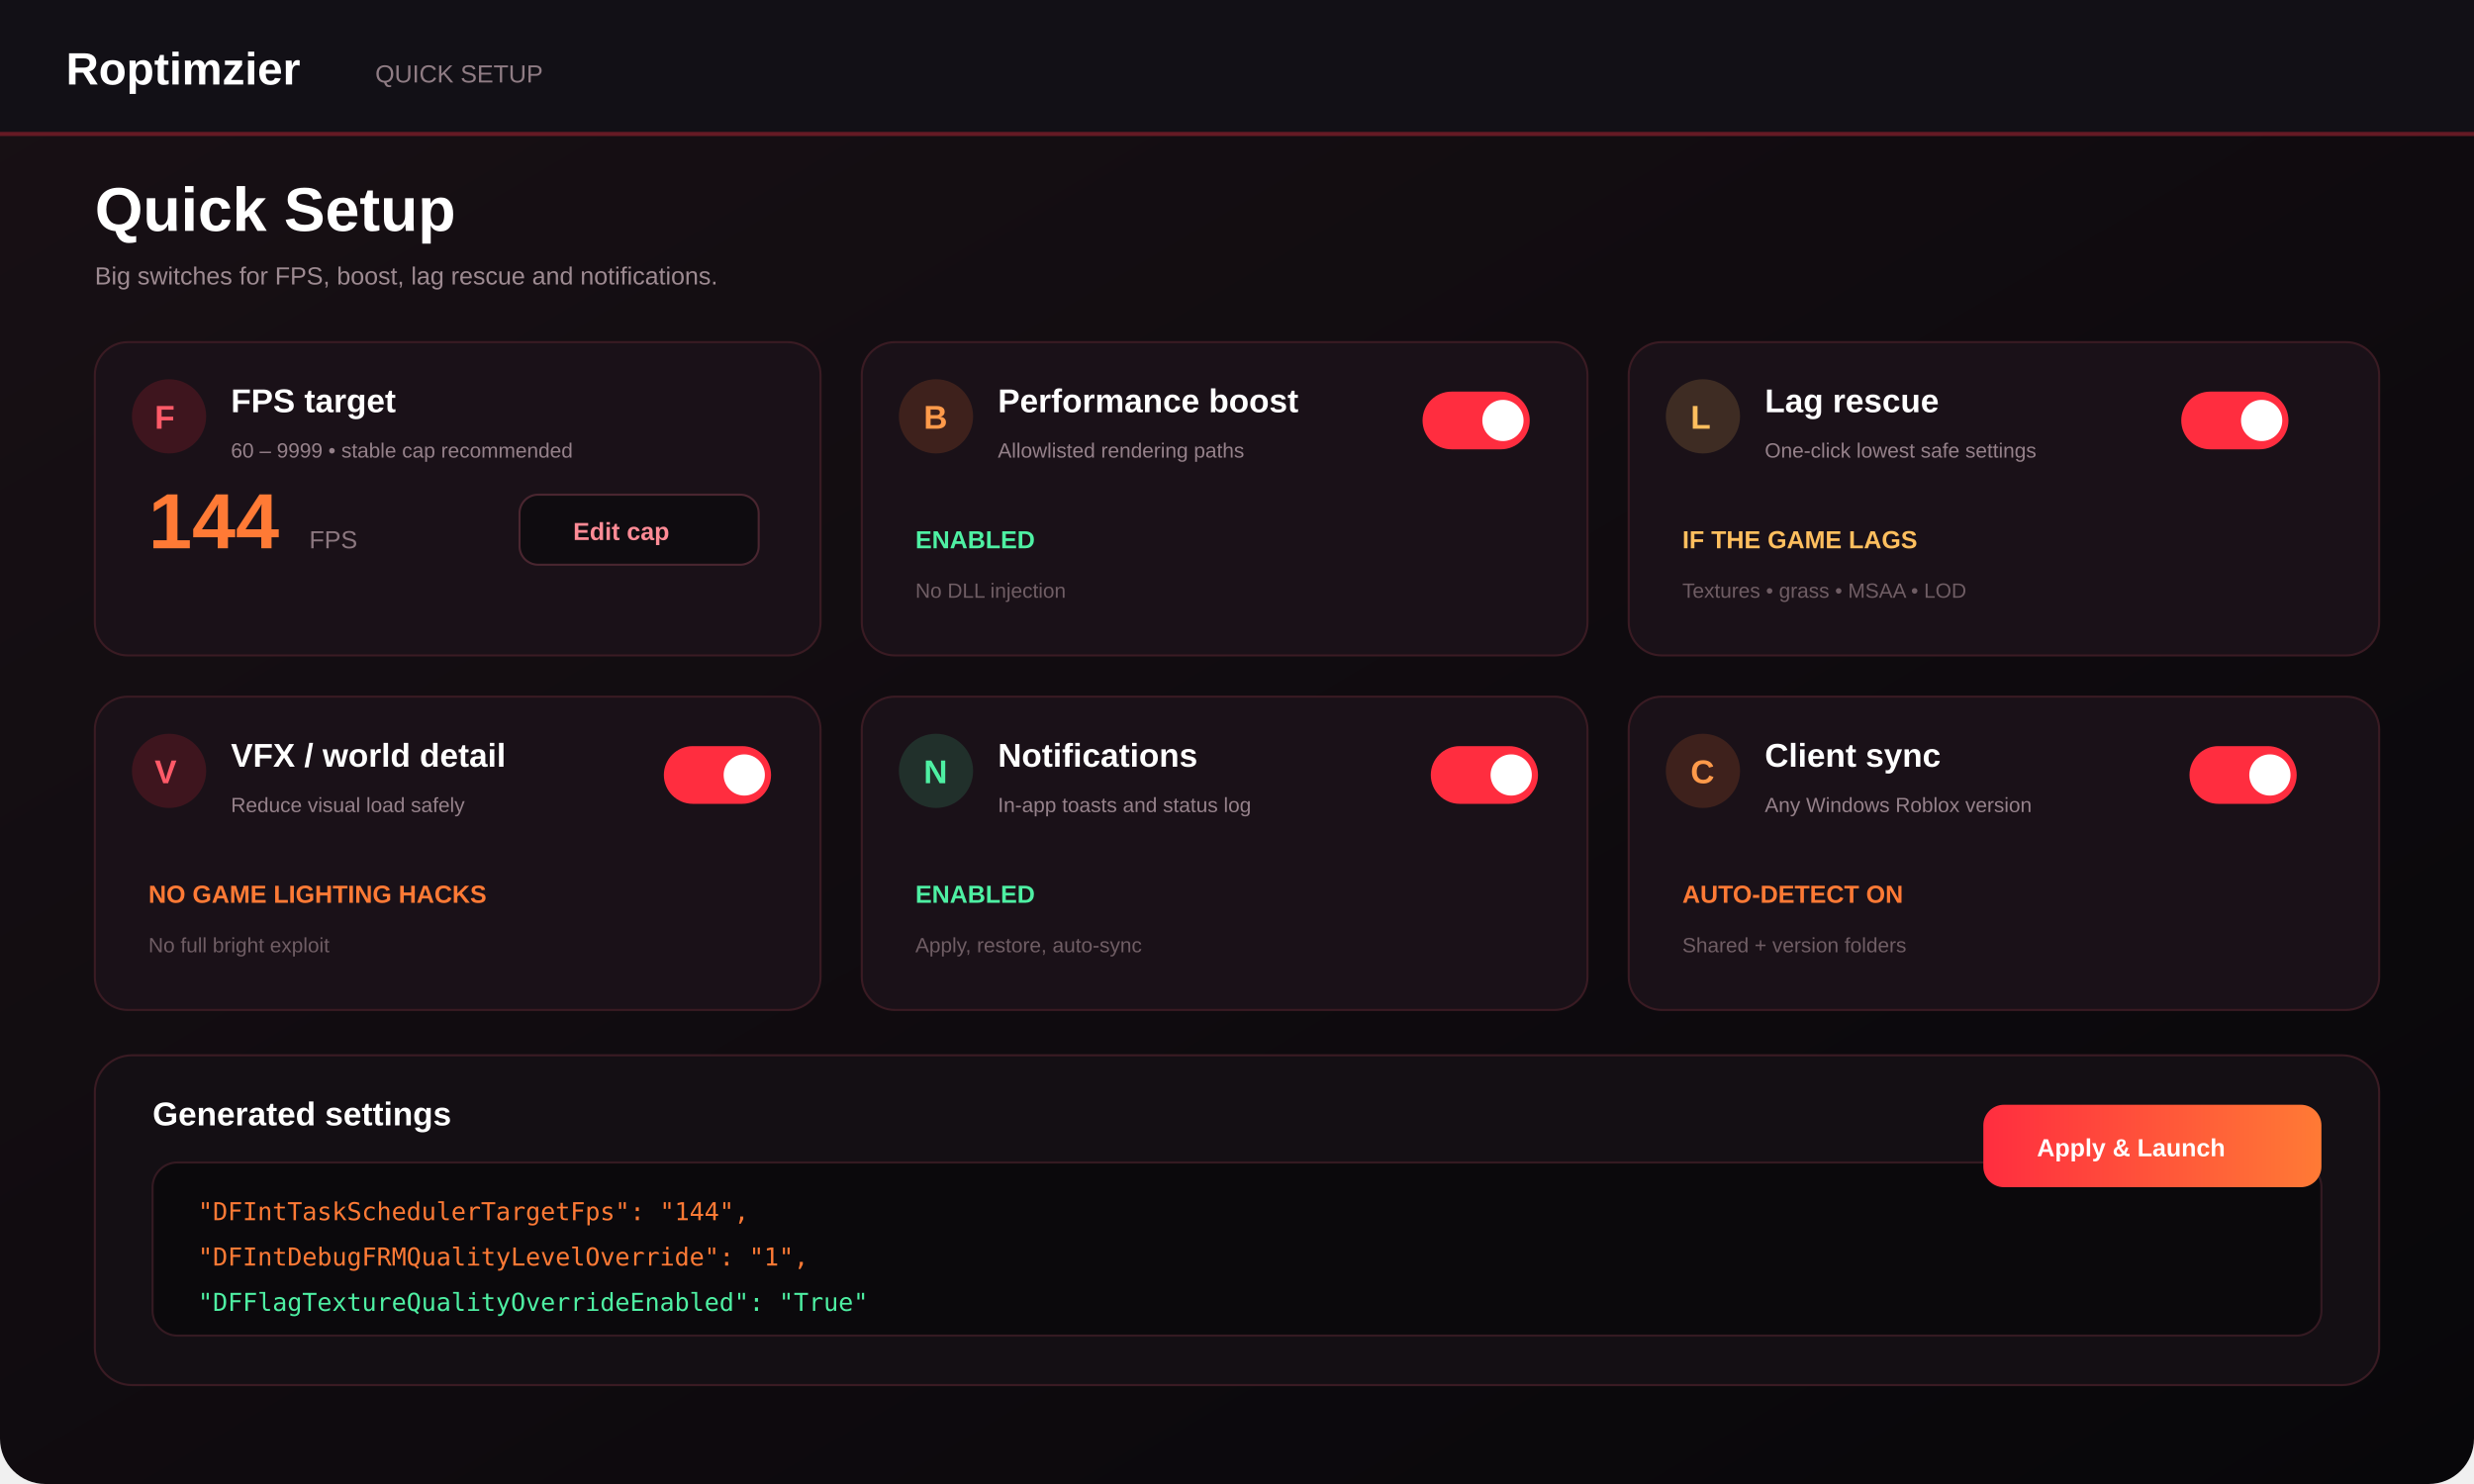
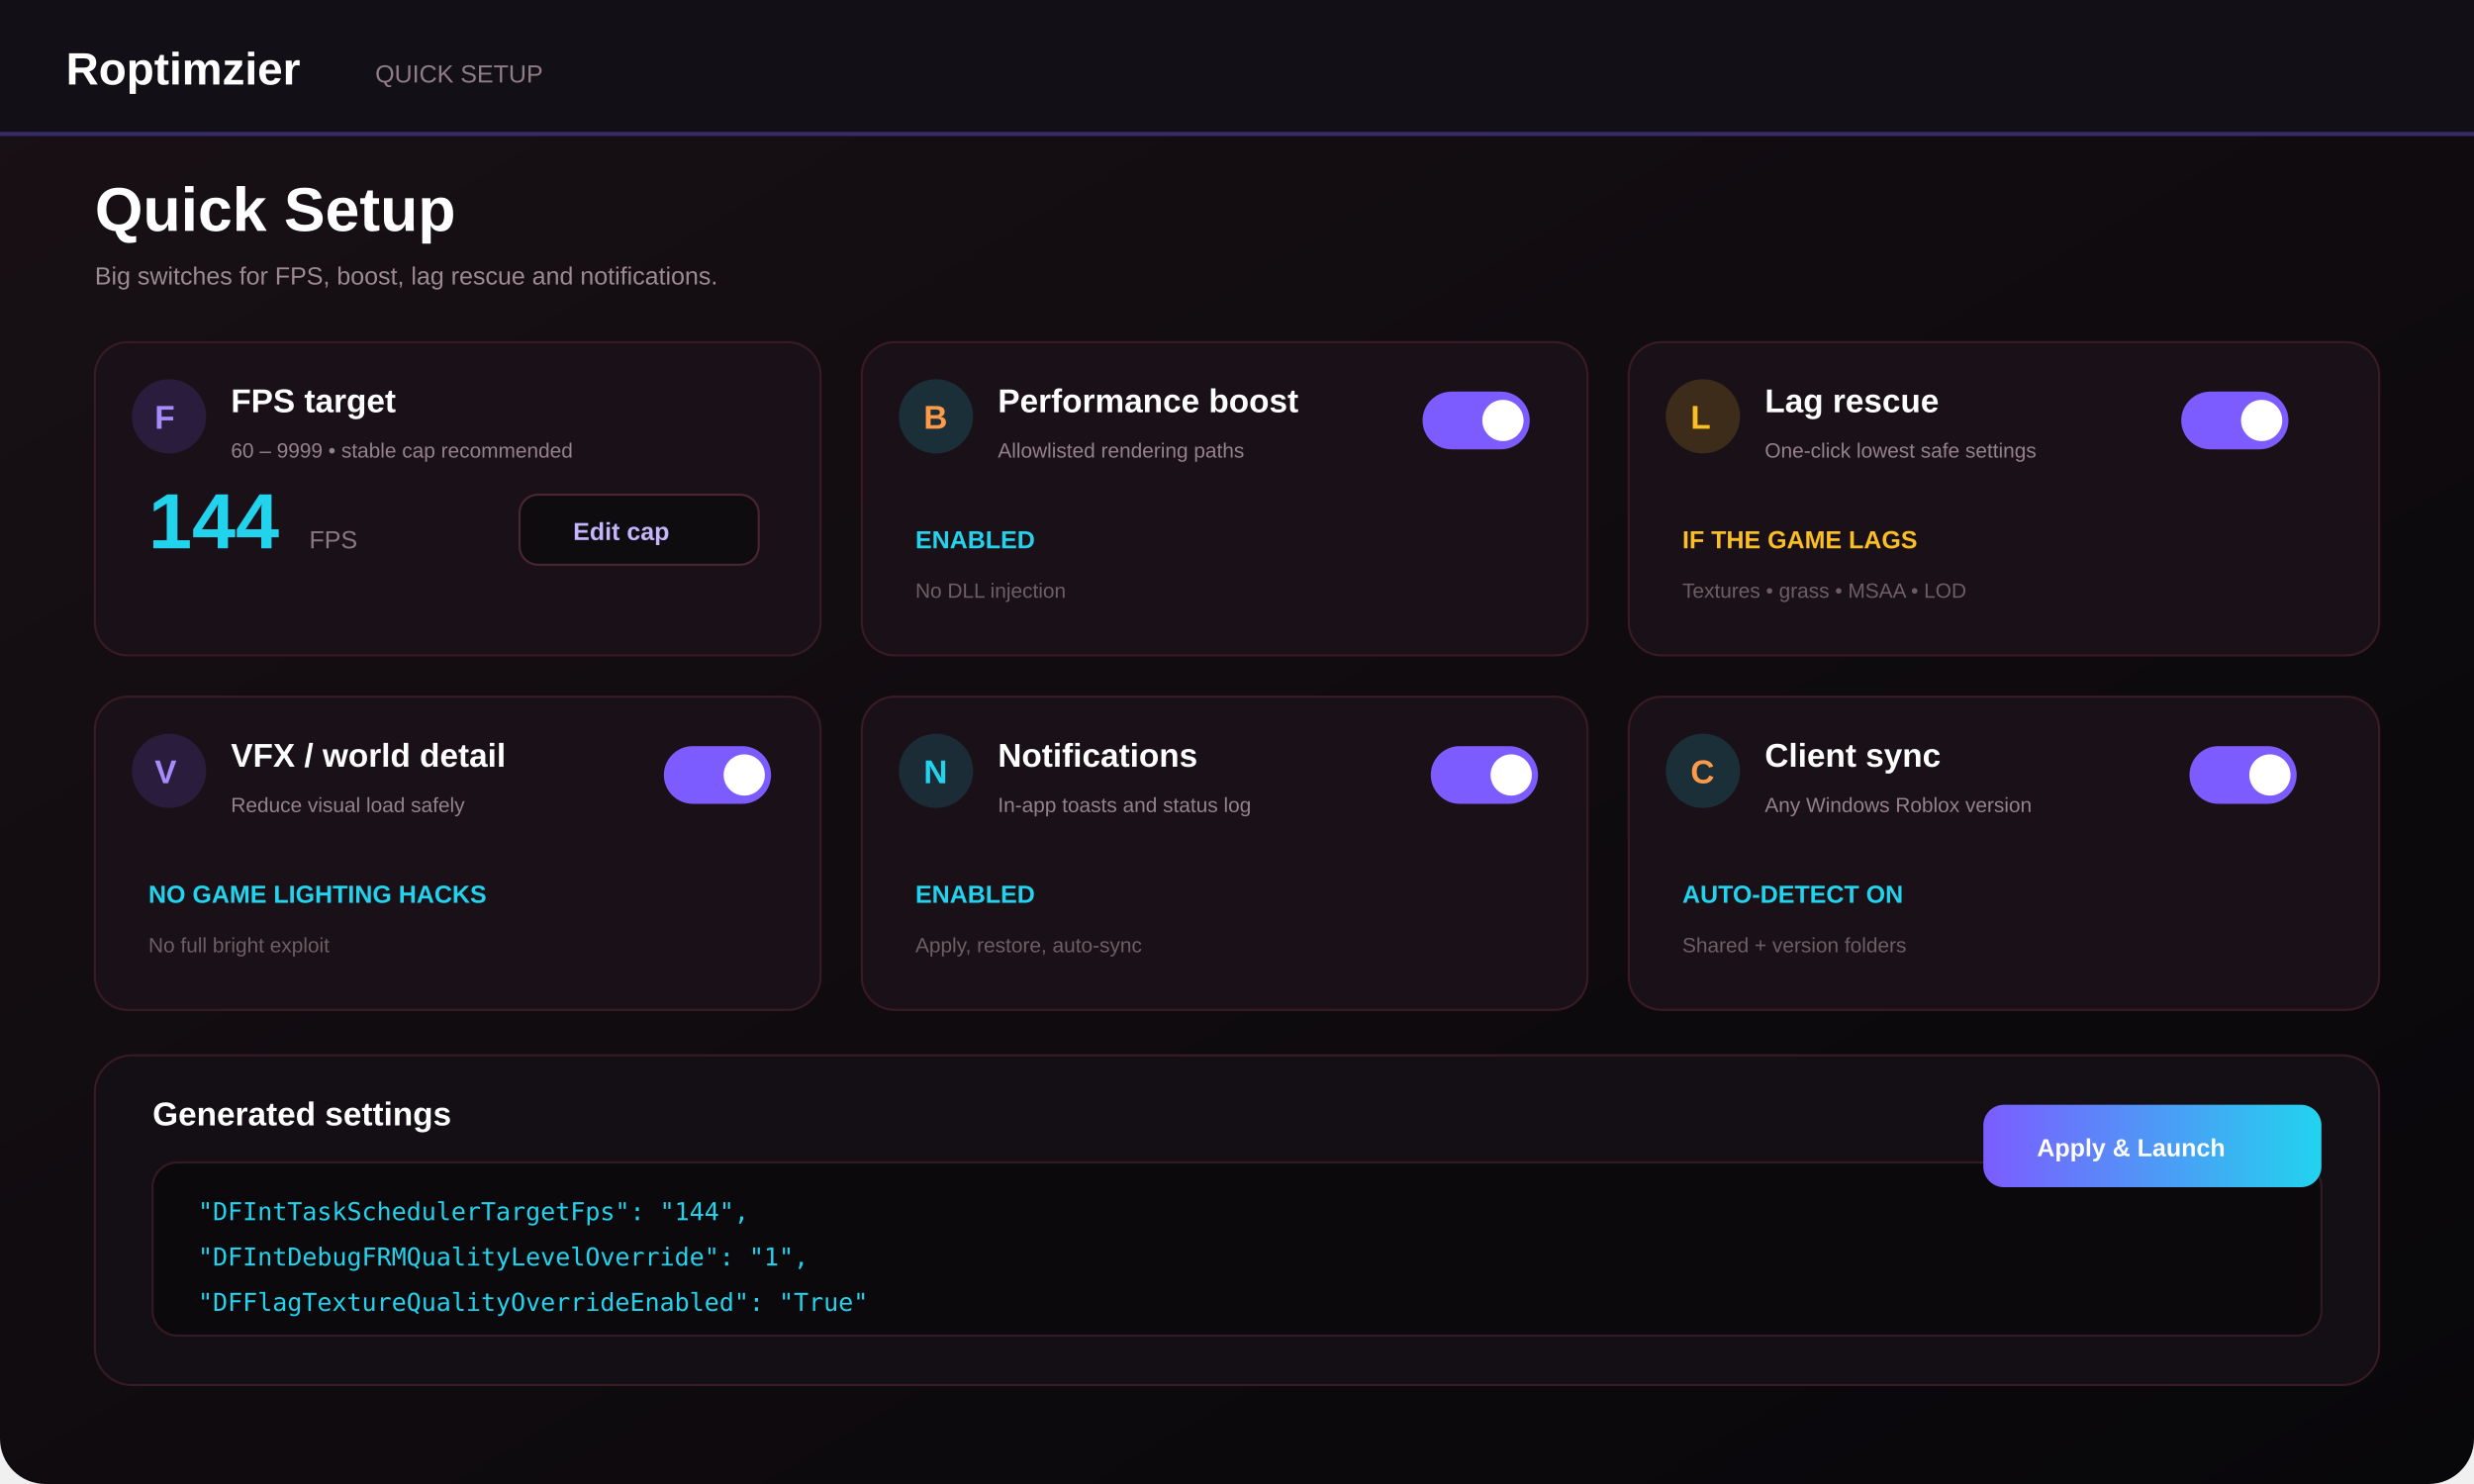
<svg xmlns="http://www.w3.org/2000/svg" viewBox="0 0 1200 720" width="1200" height="720">
  <defs>
    <linearGradient id="bg" x1="0" y1="0" x2="1" y2="1">
      <stop offset="0" stop-color="#181015" />
      <stop offset="1" stop-color="#08070a" />
    </linearGradient>
    <linearGradient id="red" x1="0" y1="0" x2="1" y2="0">
-       <stop offset="0" stop-color="#ff2d3f" />
-       <stop offset="1" stop-color="#ff7a35" />
+       <stop offset="0" stop-color="#7c5cff" />
+       <stop offset="1" stop-color="#22d3ee" />
    </linearGradient>
  </defs>
  <rect width="1200" height="720" rx="22" fill="url(#bg)" />
  <rect x="0" y="0" width="1200" height="66" fill="#121016" />
-   <rect x="0" y="64" width="1200" height="2" fill="#ff2d3f" opacity=".35" />
+   <rect x="0" y="64" width="1200" height="2" fill="#7c5cff" opacity=".35" />
  <text x="32" y="41" fill="#fff" font-family="Segoe UI, Arial" font-size="22" font-weight="700">Roptimzier</text>
  <text x="182" y="40" fill="#8f7c84" font-family="Segoe UI, Arial" font-size="12">QUICK SETUP</text>
  <text x="46" y="112" fill="#fff" font-family="Segoe UI, Arial" font-size="30" font-weight="700">Quick Setup</text>
  <text x="46" y="138" fill="#9d8a91" font-family="Segoe UI, Arial" font-size="12">Big switches for FPS, boost, lag rescue and notifications.</text>
  <g font-family="Segoe UI, Arial">
    <rect x="46" y="166" width="352" height="152" rx="16" fill="#1a1118" stroke="#3a1b23" />
-     <circle cx="82" cy="202" r="18" fill="#ff2d3f" opacity=".16" />
-     <text x="75" y="208" fill="#ff5a68" font-size="16" font-weight="700">F</text>
+     <circle cx="82" cy="202" r="18" fill="#7c5cff" opacity=".16" />
+     <text x="75" y="208" fill="#a78bfa" font-size="16" font-weight="700">F</text>
    <text x="112" y="200" fill="#fff" font-size="16" font-weight="700">FPS target</text>
    <text x="112" y="222" fill="#95818a" font-size="10">60 – 9999 • stable cap recommended</text>
-     <text x="72" y="266" fill="#ff7a35" font-size="38" font-weight="700">144</text>
+     <text x="72" y="266" fill="#22d3ee" font-size="38" font-weight="700">144</text>
    <text x="150" y="266" fill="#8c7880" font-size="12">FPS</text>
    <rect x="252" y="240" width="116" height="34" rx="9" fill="#0f0c10" stroke="#4a2630" />
-     <text x="278" y="262" fill="#ff8b96" font-size="12" font-weight="700">Edit cap</text>
+     <text x="278" y="262" fill="#c4b5fd" font-size="12" font-weight="700">Edit cap</text>
    <rect x="418" y="166" width="352" height="152" rx="16" fill="#1a1118" stroke="#3a1b23" />
-     <circle cx="454" cy="202" r="18" fill="#ff7a35" opacity=".16" />
+     <circle cx="454" cy="202" r="18" fill="#22d3ee" opacity=".16" />
    <text x="448" y="208" fill="#ff9a4a" font-size="16" font-weight="700">B</text>
    <text x="484" y="200" fill="#fff" font-size="16" font-weight="700">Performance boost</text>
    <text x="484" y="222" fill="#95818a" font-size="10">Allowlisted rendering paths</text>
-     <rect x="690" y="190" width="52" height="28" rx="14" fill="#ff2d3f" />
+     <rect x="690" y="190" width="52" height="28" rx="14" fill="#7c5cff" />
    <circle cx="729" cy="204" r="10" fill="#fff" />
-     <text x="444" y="266" fill="#4ef0a3" font-size="12" font-weight="700">ENABLED</text>
+     <text x="444" y="266" fill="#22d3ee" font-size="12" font-weight="700">ENABLED</text>
    <text x="444" y="290" fill="#6f5d64" font-size="10">No DLL injection</text>
    <rect x="790" y="166" width="364" height="152" rx="16" fill="#1a1118" stroke="#3a1b23" />
-     <circle cx="826" cy="202" r="18" fill="#ffbf5e" opacity=".16" />
-     <text x="820" y="208" fill="#ffbf5e" font-size="16" font-weight="700">L</text>
+     <circle cx="826" cy="202" r="18" fill="#fbbf24" opacity=".16" />
+     <text x="820" y="208" fill="#fbbf24" font-size="16" font-weight="700">L</text>
    <text x="856" y="200" fill="#fff" font-size="16" font-weight="700">Lag rescue</text>
    <text x="856" y="222" fill="#95818a" font-size="10">One-click lowest safe settings</text>
-     <rect x="1058" y="190" width="52" height="28" rx="14" fill="#ff2d3f" />
+     <rect x="1058" y="190" width="52" height="28" rx="14" fill="#7c5cff" />
    <circle cx="1097" cy="204" r="10" fill="#fff" />
-     <text x="816" y="266" fill="#ffbf5e" font-size="12" font-weight="700">IF THE GAME LAGS</text>
+     <text x="816" y="266" fill="#fbbf24" font-size="12" font-weight="700">IF THE GAME LAGS</text>
    <text x="816" y="290" fill="#6f5d64" font-size="10">Textures • grass • MSAA • LOD</text>
    <rect x="46" y="338" width="352" height="152" rx="16" fill="#1a1118" stroke="#3a1b23" />
-     <circle cx="82" cy="374" r="18" fill="#ff2d3f" opacity=".16" />
-     <text x="75" y="380" fill="#ff5a68" font-size="16" font-weight="700">V</text>
+     <circle cx="82" cy="374" r="18" fill="#7c5cff" opacity=".16" />
+     <text x="75" y="380" fill="#a78bfa" font-size="16" font-weight="700">V</text>
    <text x="112" y="372" fill="#fff" font-size="16" font-weight="700">VFX / world detail</text>
    <text x="112" y="394" fill="#95818a" font-size="10">Reduce visual load safely</text>
-     <rect x="322" y="362" width="52" height="28" rx="14" fill="#ff2d3f" />
+     <rect x="322" y="362" width="52" height="28" rx="14" fill="#7c5cff" />
    <circle cx="361" cy="376" r="10" fill="#fff" />
-     <text x="72" y="438" fill="#ff7a35" font-size="12" font-weight="700">NO GAME LIGHTING HACKS</text>
+     <text x="72" y="438" fill="#22d3ee" font-size="12" font-weight="700">NO GAME LIGHTING HACKS</text>
    <text x="72" y="462" fill="#6f5d64" font-size="10">No full bright exploit</text>
    <rect x="418" y="338" width="352" height="152" rx="16" fill="#1a1118" stroke="#3a1b23" />
-     <circle cx="454" cy="374" r="18" fill="#4ef0a3" opacity=".14" />
-     <text x="448" y="380" fill="#4ef0a3" font-size="16" font-weight="700">N</text>
+     <circle cx="454" cy="374" r="18" fill="#22d3ee" opacity=".14" />
+     <text x="448" y="380" fill="#22d3ee" font-size="16" font-weight="700">N</text>
    <text x="484" y="372" fill="#fff" font-size="16" font-weight="700">Notifications</text>
    <text x="484" y="394" fill="#95818a" font-size="10">In-app toasts and status log</text>
-     <rect x="694" y="362" width="52" height="28" rx="14" fill="#ff2d3f" />
+     <rect x="694" y="362" width="52" height="28" rx="14" fill="#7c5cff" />
    <circle cx="733" cy="376" r="10" fill="#fff" />
-     <text x="444" y="438" fill="#4ef0a3" font-size="12" font-weight="700">ENABLED</text>
+     <text x="444" y="438" fill="#22d3ee" font-size="12" font-weight="700">ENABLED</text>
    <text x="444" y="462" fill="#6f5d64" font-size="10">Apply, restore, auto-sync</text>
    <rect x="790" y="338" width="364" height="152" rx="16" fill="#1a1118" stroke="#3a1b23" />
-     <circle cx="826" cy="374" r="18" fill="#ff7a35" opacity=".16" />
+     <circle cx="826" cy="374" r="18" fill="#22d3ee" opacity=".16" />
    <text x="820" y="380" fill="#ff9a4a" font-size="16" font-weight="700">C</text>
    <text x="856" y="372" fill="#fff" font-size="16" font-weight="700">Client sync</text>
    <text x="856" y="394" fill="#95818a" font-size="10">Any Windows Roblox version</text>
-     <rect x="1062" y="362" width="52" height="28" rx="14" fill="#ff2d3f" />
+     <rect x="1062" y="362" width="52" height="28" rx="14" fill="#7c5cff" />
    <circle cx="1101" cy="376" r="10" fill="#fff" />
-     <text x="816" y="438" fill="#ff7a35" font-size="12" font-weight="700">AUTO-DETECT ON</text>
+     <text x="816" y="438" fill="#22d3ee" font-size="12" font-weight="700">AUTO-DETECT ON</text>
    <text x="816" y="462" fill="#6f5d64" font-size="10">Shared + version folders</text>
  </g>
  <rect x="46" y="512" width="1108" height="160" rx="18" fill="#140f14" stroke="#3a1b23" />
  <text x="74" y="546" fill="#fff" font-family="Segoe UI, Arial" font-size="16" font-weight="700">Generated settings</text>
  <rect x="74" y="564" width="1052" height="84" rx="12" fill="#0b090c" stroke="#351a22" />
-   <text x="96" y="592" fill="#ff7a35" font-family="Consolas, monospace" font-size="12">"DFIntTaskSchedulerTargetFps": "144",</text>
-   <text x="96" y="614" fill="#ff7a35" font-family="Consolas, monospace" font-size="12">"DFIntDebugFRMQualityLevelOverride": "1",</text>
-   <text x="96" y="636" fill="#4ef0a3" font-family="Consolas, monospace" font-size="12">"DFFlagTextureQualityOverrideEnabled": "True"</text>
+   <text x="96" y="592" fill="#22d3ee" font-family="Consolas, monospace" font-size="12">"DFIntTaskSchedulerTargetFps": "144",</text>
+   <text x="96" y="614" fill="#22d3ee" font-family="Consolas, monospace" font-size="12">"DFIntDebugFRMQualityLevelOverride": "1",</text>
+   <text x="96" y="636" fill="#22d3ee" font-family="Consolas, monospace" font-size="12">"DFFlagTextureQualityOverrideEnabled": "True"</text>
  <rect x="962" y="536" width="164" height="40" rx="10" fill="url(#red)" />
  <text x="988" y="561" fill="#fff" font-family="Segoe UI, Arial" font-size="12" font-weight="700">Apply &amp; Launch</text>
</svg>
